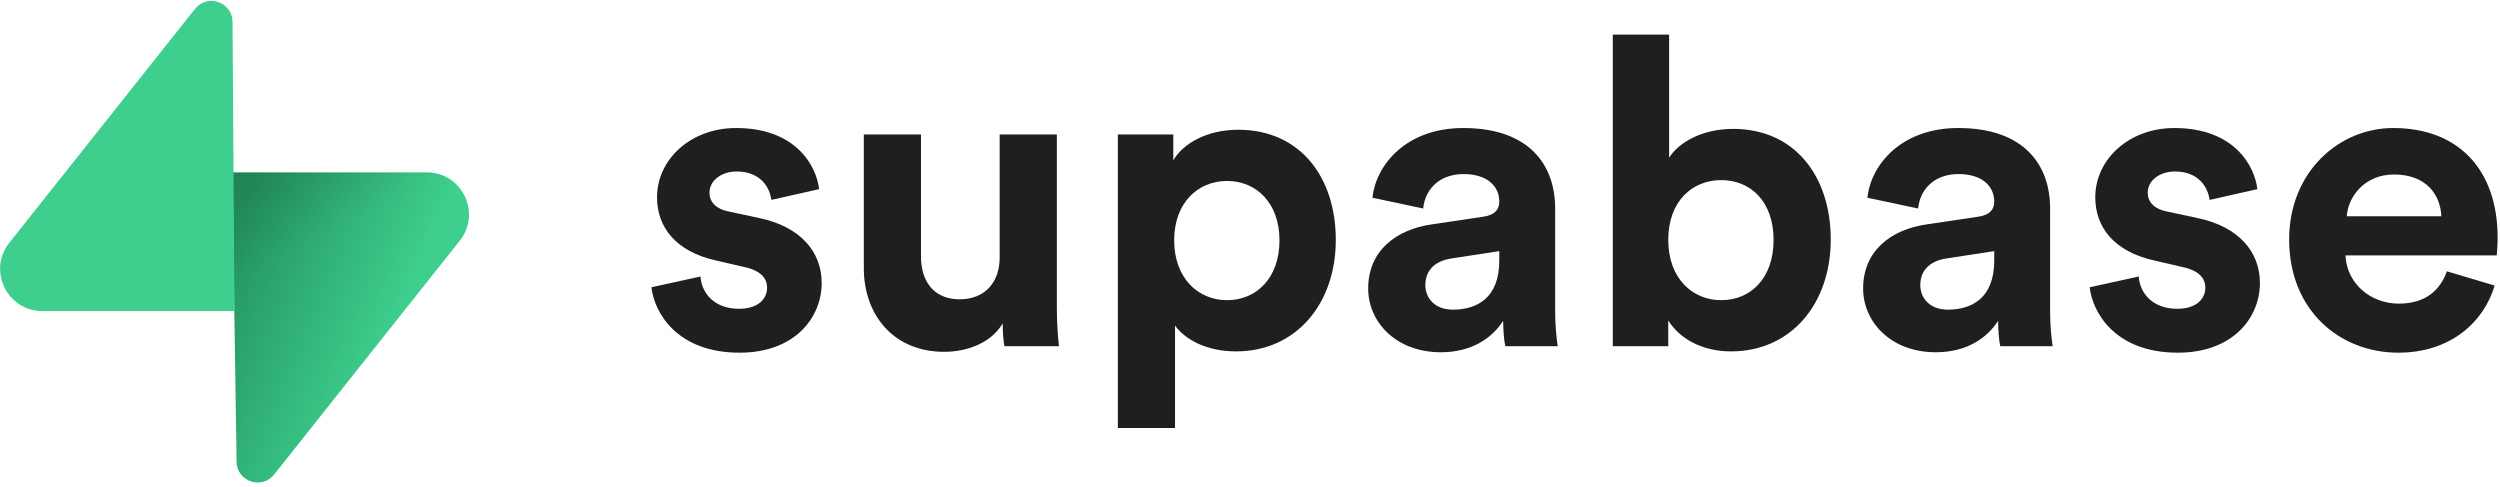
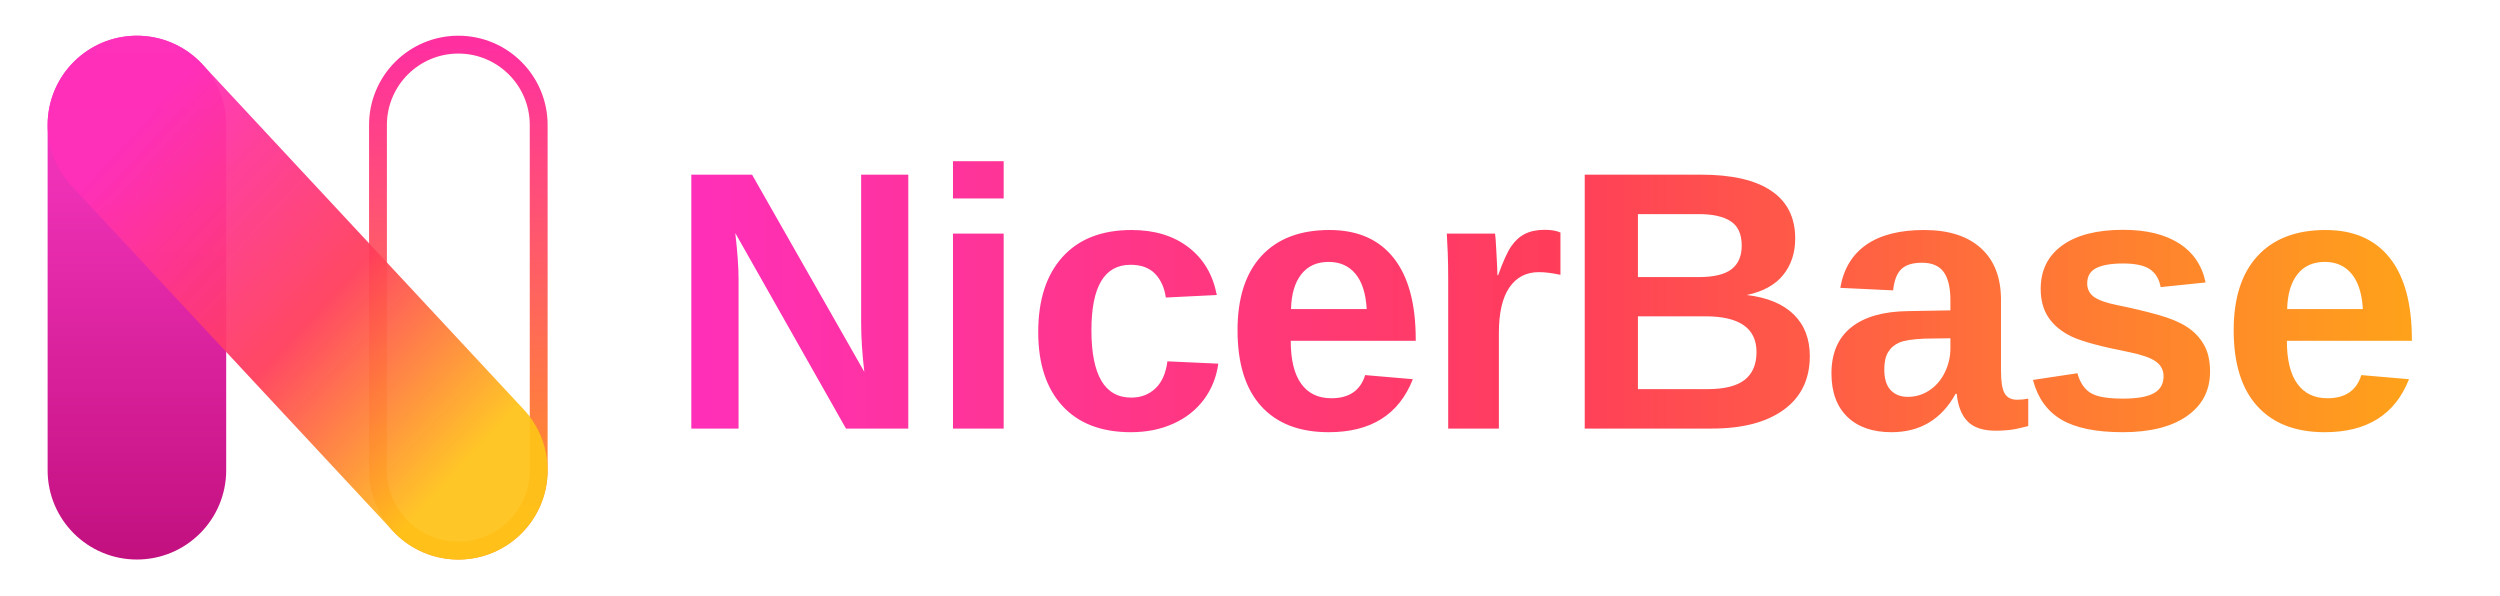
- <svg xmlns="http://www.w3.org/2000/svg" width="581" height="113" viewBox="0 0 581 113" fill="none">
-   <path d="M151.397 66.761C151.996 72.362 157.091 81.964 171.877 81.964C184.764 81.964 190.959 73.763 190.959 65.761C190.959 58.559 186.063 52.658 176.373 50.657L169.379 49.157C166.682 48.657 164.884 47.157 164.884 44.756C164.884 41.956 167.681 39.855 171.178 39.855C176.772 39.855 178.87 43.556 179.27 46.457L190.359 43.956C189.76 38.655 185.064 29.753 171.078 29.753C160.488 29.753 152.696 37.054 152.696 45.856C152.696 52.758 156.991 58.459 166.482 60.56L172.976 62.06C176.772 62.86 178.271 64.661 178.271 66.861C178.271 69.462 176.173 71.762 171.777 71.762C165.983 71.762 163.085 68.161 162.786 64.26L151.397 66.761Z" fill="#1F1F1F" />
-   <path d="M233.421 80.464H246.109C245.909 78.763 245.609 75.363 245.609 71.562V31.253H232.321V59.859C232.321 65.561 228.925 69.561 223.031 69.561C216.837 69.561 214.039 65.16 214.039 59.659V31.253H200.752V62.36C200.752 73.062 207.545 81.764 219.434 81.764C224.628 81.764 230.325 79.764 233.022 75.163C233.022 77.163 233.221 79.464 233.421 80.464Z" fill="#1F1F1F" />
-   <path d="M273.076 99.468V75.663C275.473 78.964 280.469 81.664 287.263 81.664C301.149 81.664 310.439 70.662 310.439 55.758C310.439 41.155 302.148 30.153 287.762 30.153C280.37 30.153 274.875 33.453 272.677 37.254V31.253H259.79V99.468H273.076ZM297.352 55.858C297.352 64.661 291.958 69.762 285.164 69.762C278.372 69.762 272.877 64.561 272.877 55.858C272.877 47.157 278.372 42.055 285.164 42.055C291.958 42.055 297.352 47.157 297.352 55.858Z" fill="#1F1F1F" />
-   <path d="M317.964 67.061C317.964 74.763 324.357 81.865 334.848 81.865C342.139 81.865 346.835 78.464 349.332 74.563C349.332 76.463 349.532 79.164 349.832 80.464H362.02C361.72 78.764 361.422 75.263 361.422 72.662V48.457C361.422 38.555 355.627 29.753 340.043 29.753C326.855 29.753 319.761 38.255 318.963 45.956L330.751 48.457C331.151 44.156 334.348 40.455 340.141 40.455C345.737 40.455 348.434 43.356 348.434 46.857C348.434 48.557 347.536 49.957 344.738 50.358L332.65 52.158C324.458 53.358 317.964 58.259 317.964 67.061ZM337.644 71.962C333.349 71.962 331.25 69.162 331.25 66.261C331.25 62.46 333.947 60.56 337.345 60.06L348.434 58.359V60.56C348.434 69.262 343.239 71.962 337.644 71.962Z" fill="#1F1F1F" />
-   <path d="M387.703 80.464V74.463C390.299 78.664 395.494 81.664 402.288 81.664C416.276 81.664 425.467 70.562 425.467 55.658C425.467 41.055 417.174 29.953 402.788 29.953C395.494 29.953 390.1 33.154 387.902 36.654V8.048H374.815V80.464H387.703ZM412.178 55.758C412.178 64.76 406.784 69.762 399.99 69.762C393.297 69.762 387.703 64.661 387.703 55.758C387.703 46.756 393.297 41.855 399.99 41.855C406.784 41.855 412.178 46.756 412.178 55.758Z" fill="#1F1F1F" />
-   <path d="M432.99 67.061C432.99 74.763 439.383 81.865 449.873 81.865C457.165 81.865 461.862 78.464 464.358 74.563C464.358 76.463 464.559 79.164 464.858 80.464H477.046C476.748 78.764 476.448 75.263 476.448 72.662V48.457C476.448 38.555 470.653 29.753 455.068 29.753C441.881 29.753 434.788 38.255 433.989 45.956L445.776 48.457C446.177 44.156 449.374 40.455 455.167 40.455C460.763 40.455 463.46 43.356 463.46 46.857C463.46 48.557 462.561 49.957 459.763 50.358L447.676 52.158C439.484 53.358 432.99 58.259 432.99 67.061ZM452.671 71.962C448.375 71.962 446.276 69.162 446.276 66.261C446.276 62.46 448.973 60.56 452.371 60.06L463.46 58.359V60.56C463.46 69.262 458.265 71.962 452.671 71.962Z" fill="#1F1F1F" />
-   <path d="M485.645 66.761C486.243 72.362 491.339 81.964 506.124 81.964C519.012 81.964 525.205 73.763 525.205 65.761C525.205 58.559 520.311 52.658 510.62 50.657L503.626 49.157C500.929 48.657 499.132 47.157 499.132 44.756C499.132 41.956 501.928 39.855 505.425 39.855C511.021 39.855 513.118 43.556 513.519 46.457L524.607 43.956C524.007 38.655 519.312 29.753 505.326 29.753C494.735 29.753 486.944 37.054 486.944 45.856C486.944 52.758 491.238 58.459 500.73 60.56L507.224 62.06C511.021 62.86 512.519 64.661 512.519 66.861C512.519 69.462 510.421 71.762 506.025 71.762C500.23 71.762 497.334 68.161 497.034 64.26L485.645 66.761Z" fill="#1F1F1F" />
-   <path d="M545.385 50.257C545.685 45.756 549.482 40.555 556.375 40.555C563.967 40.555 567.165 45.356 567.365 50.257H545.385ZM568.664 63.06C567.065 67.461 563.668 70.562 557.474 70.562C550.88 70.562 545.385 65.861 545.087 59.359H580.252C580.252 59.159 580.451 57.159 580.451 55.258C580.451 39.455 571.361 29.753 556.175 29.753C543.588 29.753 531.998 39.955 531.998 55.659C531.998 72.262 543.886 81.964 557.374 81.964C569.462 81.964 577.255 74.863 579.753 66.361L568.664 63.06Z" fill="#1F1F1F" />
-   <path d="M63.708 110.284C60.848 113.885 55.05 111.912 54.981 107.314L53.974 40.062L99.194 40.062C107.384 40.062 111.952 49.523 106.859 55.937L63.708 110.284Z" fill="url(#paint0_linear)" />
-   <path d="M63.708 110.284C60.848 113.885 55.05 111.912 54.981 107.314L53.974 40.062L99.194 40.062C107.384 40.062 111.952 49.523 106.859 55.937L63.708 110.284Z" fill="url(#paint1_linear)" fill-opacity="0.2" />
-   <path d="M45.317 2.071C48.176 -1.53 53.974 0.443 54.043 5.041L54.485 72.292H9.831C1.64 72.292 -2.928 62.832 2.166 56.417L45.317 2.071Z" fill="#3ECF8E" />
+ <svg xmlns="http://www.w3.org/2000/svg" viewBox="0 0 420 100" fill="none">
  <defs>
-     <linearGradient id="paint0_linear" x1="53.974" y1="54.974" x2="94.163" y2="71.829" gradientUnits="userSpaceOnUse">
-       <stop stop-color="#249361" />
-       <stop offset="1" stop-color="#3ECF8E" />
-     </linearGradient>
-     <linearGradient id="paint1_linear" x1="36.156" y1="30.578" x2="54.484" y2="65.08" gradientUnits="userSpaceOnUse">
-       <stop />
-       <stop offset="1" stop-opacity="0" />
+     <linearGradient id="nb-text" x1="0" y1="0" x2="1" y2="0">
+       <stop offset="0" stop-color="#FF2FB9" />
+       <stop offset="0.5" stop-color="#FF3D5A" />
+       <stop offset="1" stop-color="#FFA21A" />
    </linearGradient>
  </defs>
+   <g>
+     <defs>
+       <linearGradient id="nb-left" x1="0" y1="0" x2="0" y2="1">
+         <stop offset="0" stop-color="#FF3DCB" />
+         <stop offset="1" stop-color="#C2107F" />
+       </linearGradient>
+       <linearGradient id="nb-diag" x1="0" y1="0" x2="1" y2="1">
+         <stop offset="0" stop-color="#FF2FB9" />
+         <stop offset="0.55" stop-color="#FF3D5A" />
+         <stop offset="1" stop-color="#FFC21A" />
+       </linearGradient>
+       <linearGradient id="nb-right" x1="0" y1="0" x2="0" y2="1">
+         <stop offset="0" stop-color="#FF2FA0" />
+         <stop offset="1" stop-color="#FF9A1A" />
+       </linearGradient>
+     </defs>
+     <rect x="8" y="6" width="30" height="88" rx="15" fill="url(#nb-left)" />
+     <rect x="63.5" y="7.5" width="27" height="85" rx="13.5" stroke="url(#nb-right)" stroke-width="3" />
+     <path d="M23 21 L77 79" stroke="url(#nb-diag)" stroke-width="30" stroke-linecap="round" opacity="0.94" />
+   </g>
+   <text x="112" y="72" font-family="'Nunito','Varela Round','Arial Rounded MT Bold','Helvetica Neue',Arial,sans-serif" font-weight="800" font-size="62" letter-spacing="-1" fill="url(#nb-text)">NicerBase</text>
</svg>
